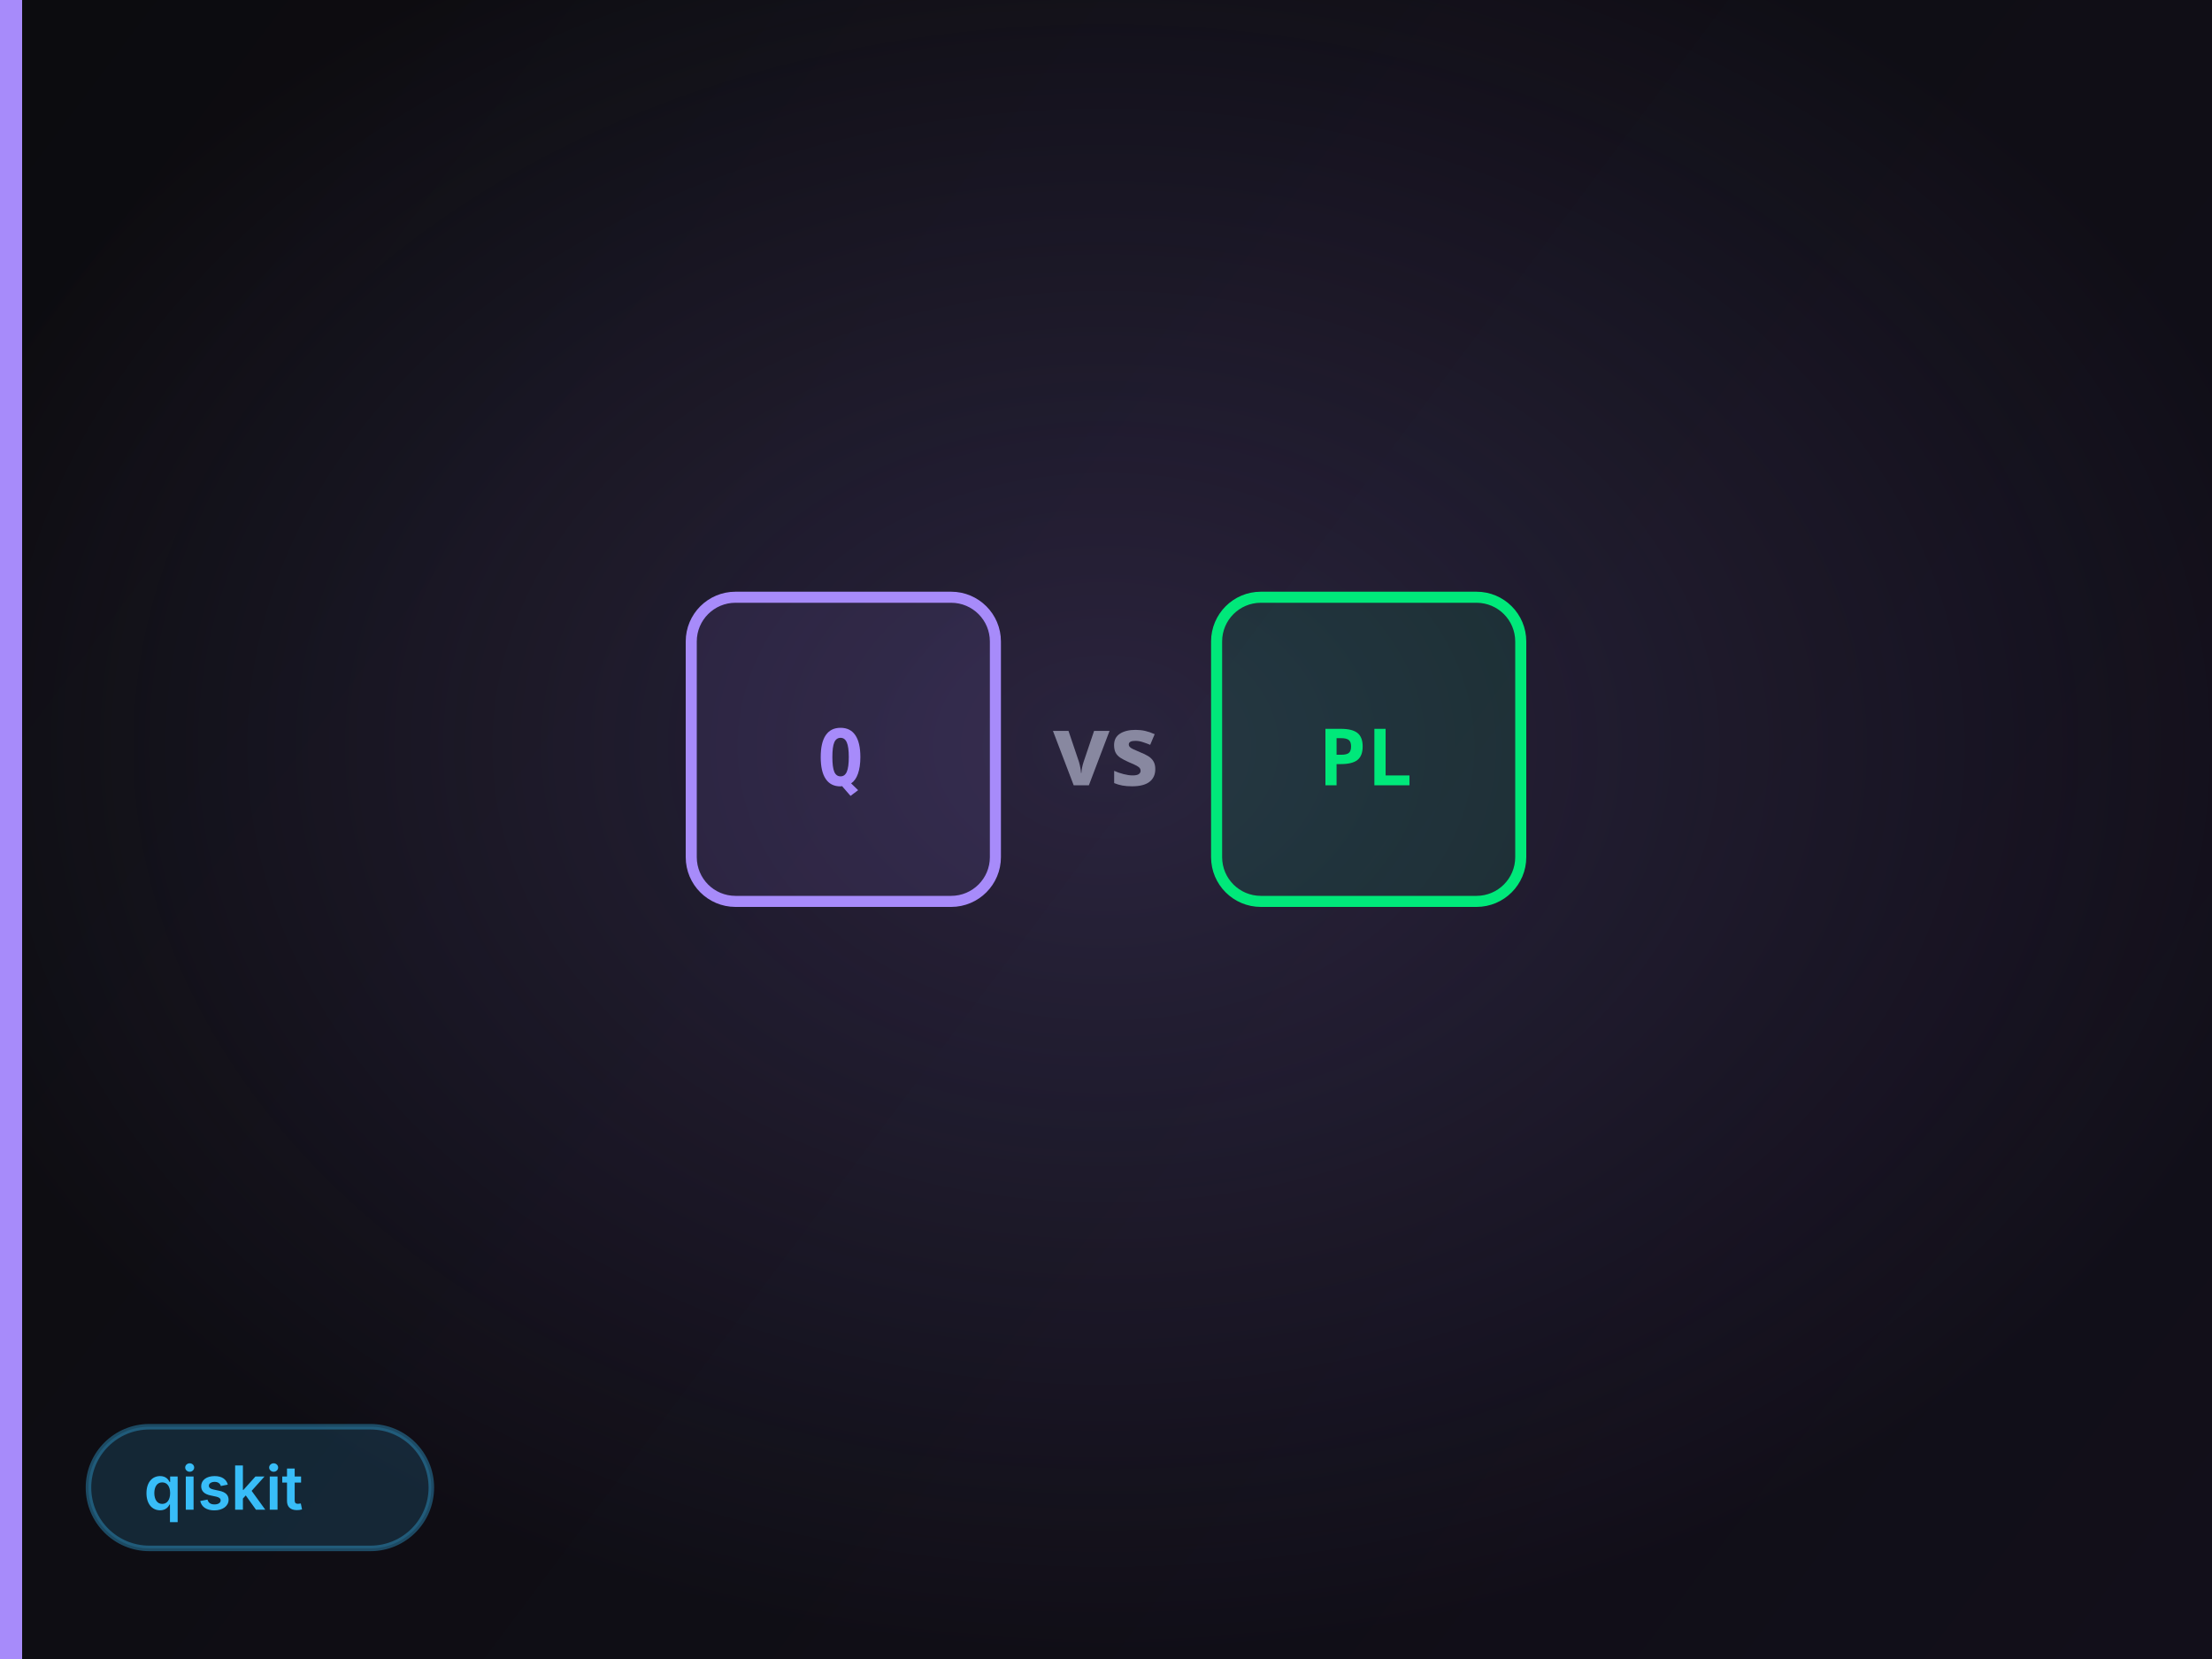
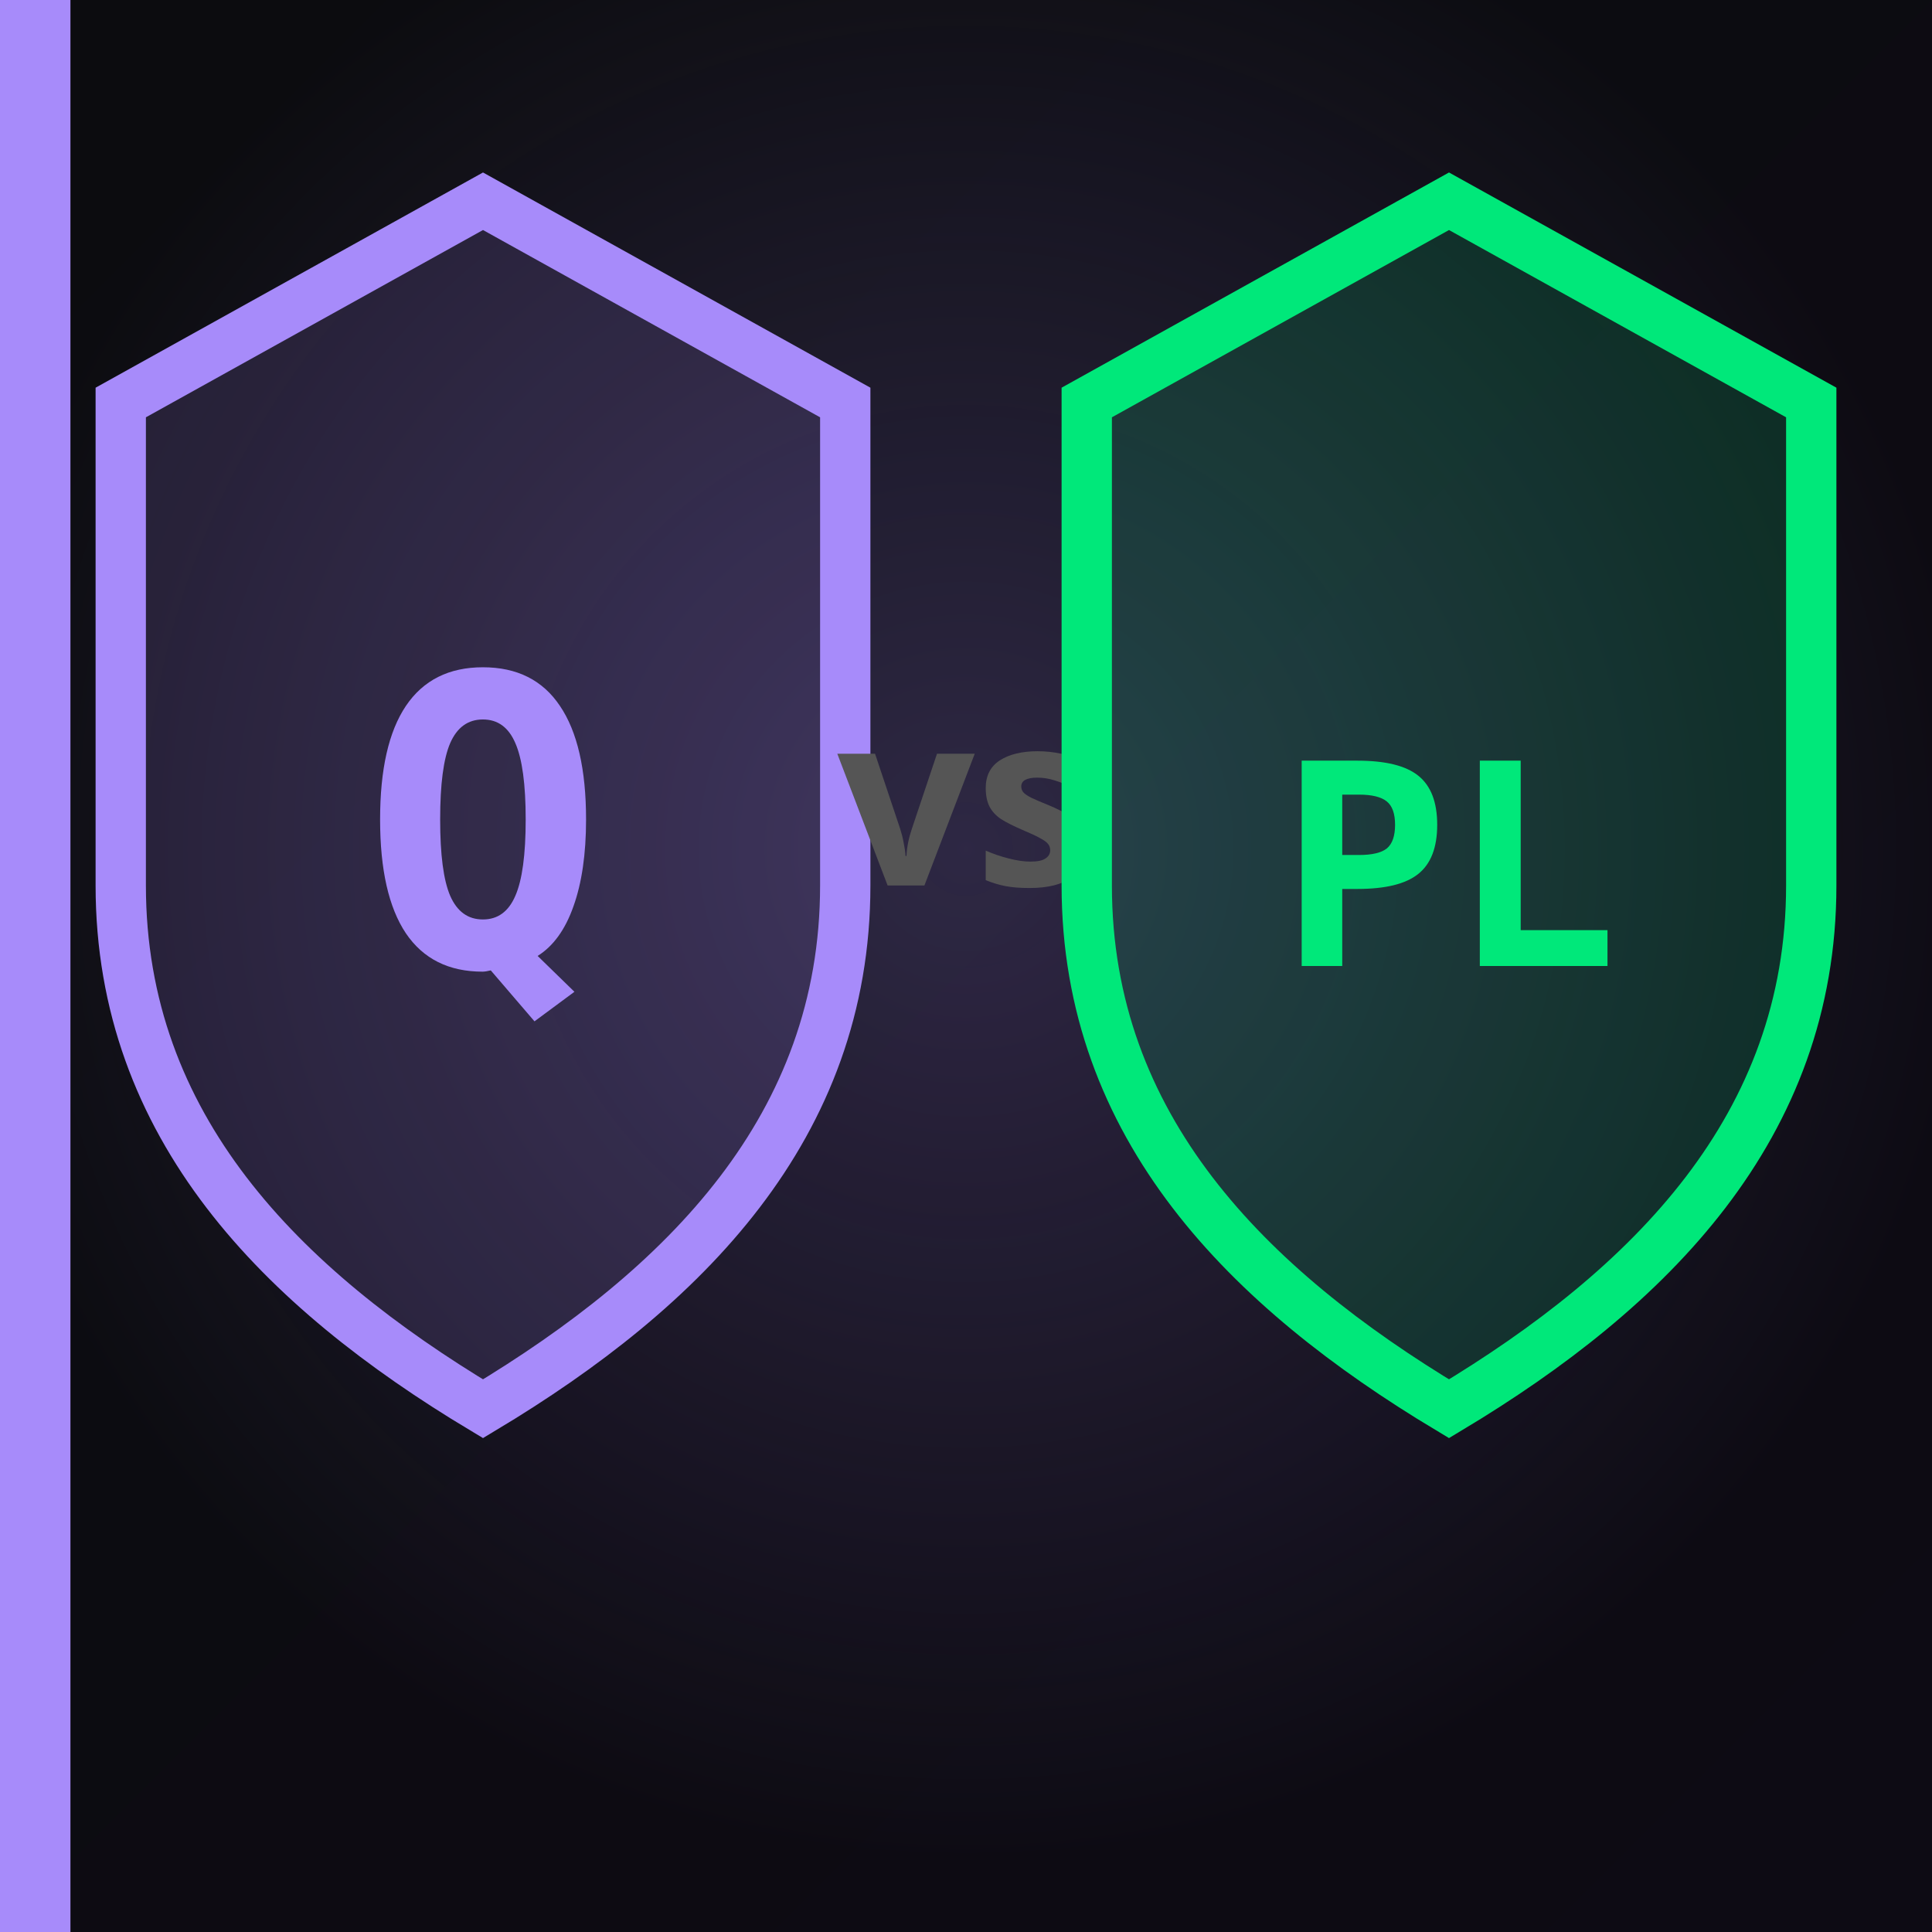
- <svg xmlns="http://www.w3.org/2000/svg" viewBox="0 0 400 300" fill="none" role="img" aria-label="Qiskit vs PennyLane: Which Quantum Framework Should You Use in 2026?">
+ <svg xmlns="http://www.w3.org/2000/svg" viewBox="0 0 96 96" fill="none" role="img" aria-label="Qiskit vs PennyLane: Which Quantum Framework Should You Use in 2026?">
  <defs>
-     <linearGradient id="bg" x1="0" y1="0" x2="400" y2="300" gradientUnits="userSpaceOnUse">
+     <linearGradient id="bg" x1="0" y1="0" x2="96" y2="96" gradientUnits="userSpaceOnUse">
      <stop stop-color="#0c0c0f" />
-       <stop offset="1" stop-color="#120f1a" />
+       <stop offset="1" stop-color="#0d0b14" />
    </linearGradient>
-     <radialGradient id="glow" cx="50%" cy="45%" r="55%">
-       <stop stop-color="#a78bfa" stop-opacity="0.18" />
+     <radialGradient id="glow" cx="50%" cy="44%" r="52%">
+       <stop stop-color="#a78bfa" stop-opacity="0.22" />
      <stop offset="1" stop-color="#a78bfa" stop-opacity="0" />
    </radialGradient>
  </defs>
-   <rect width="400" height="300" fill="url(#bg)" />
-   <rect width="400" height="300" fill="url(#glow)" />
-   <rect x="0" y="0" width="4" height="300" fill="#a78bfa" />
-   <rect x="125" y="108" width="55" height="55" rx="8" stroke="#a78bfa" stroke-width="2" fill="#a78bfa" fill-opacity="0.1" />
-   <text x="152" y="142" text-anchor="middle" fill="#a78bfa" font-family="monospace" font-size="14" font-weight="700">Q</text>
-   <text x="200" y="142" text-anchor="middle" fill="#8888a0" font-family="system-ui" font-size="18" font-weight="700">vs</text>
-   <rect x="220" y="108" width="55" height="55" rx="8" stroke="#00e87a" stroke-width="2" fill="#00e87a" fill-opacity="0.1" />
-   <text x="247" y="142" text-anchor="middle" fill="#00e87a" font-family="monospace" font-size="14" font-weight="700">PL</text>
-   <rect x="16" y="258" width="62" height="22" rx="11" fill="#38bdf8" fill-opacity="0.15" stroke="#38bdf8" stroke-opacity="0.35" />
-   <text x="26" y="273" fill="#38bdf8" font-family="Inter, system-ui, sans-serif" font-size="11" font-weight="600">qiskit</text>
+   <rect width="96" height="96" fill="url(#bg)" />
+   <rect width="96" height="96" fill="url(#glow)" />
+   <rect x="0" y="0" width="3.5" height="96" fill="#a78bfa" />
+   <path d="M24 10 L42 20 L42 44 C42 56 34 64 24 70 C14 64 6 56 6 44 L6 20 Z" fill="#a78bfa" fill-opacity="0.15" stroke="#a78bfa" stroke-width="2.5" />
+   <text x="24" y="48" text-anchor="middle" fill="#a78bfa" font-family="ui-monospace,monospace" font-size="20" font-weight="700">Q</text>
+   <text x="48" y="44" text-anchor="middle" fill="#555" font-family="system-ui,sans-serif" font-size="12" font-weight="700">vs</text>
+   <path d="M72 10 L90 20 L90 44 C90 56 82 64 72 70 C62 64 54 56 54 44 L54 20 Z" fill="#00e87a" fill-opacity="0.15" stroke="#00e87a" stroke-width="2.5" />
+   <text x="72" y="48" text-anchor="middle" fill="#00e87a" font-family="ui-monospace,monospace" font-size="14" font-weight="700">PL</text>
</svg>
